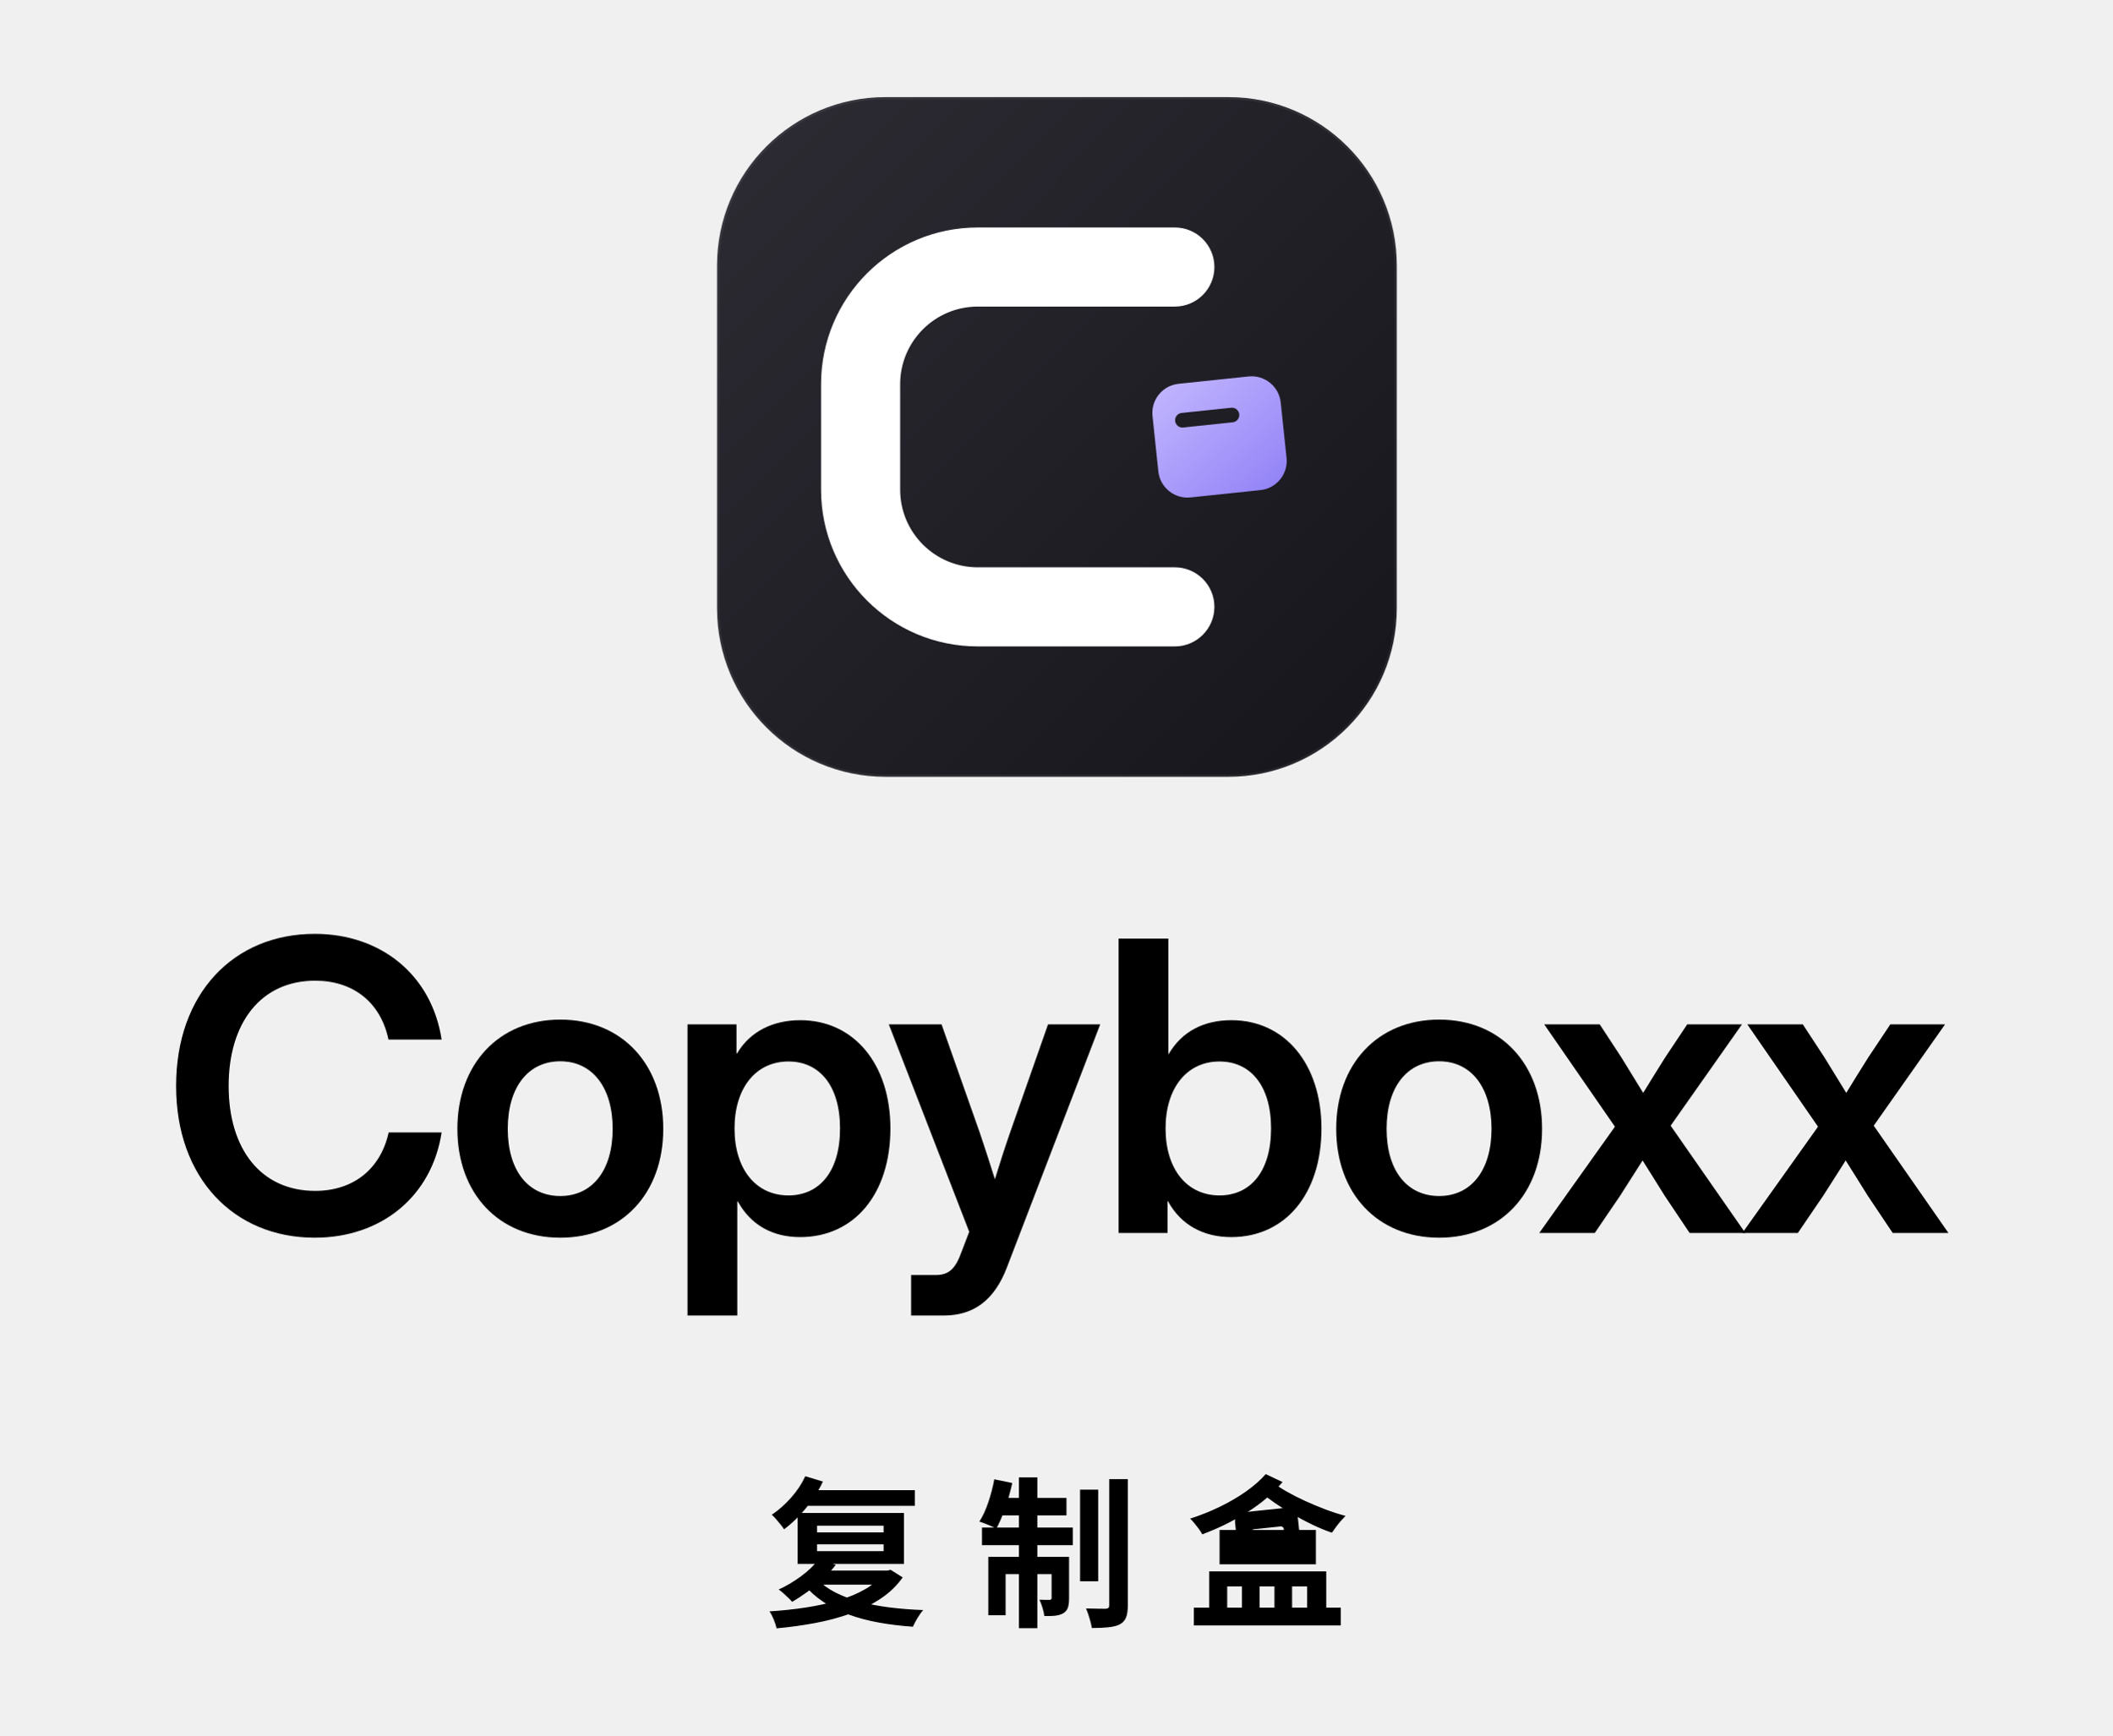
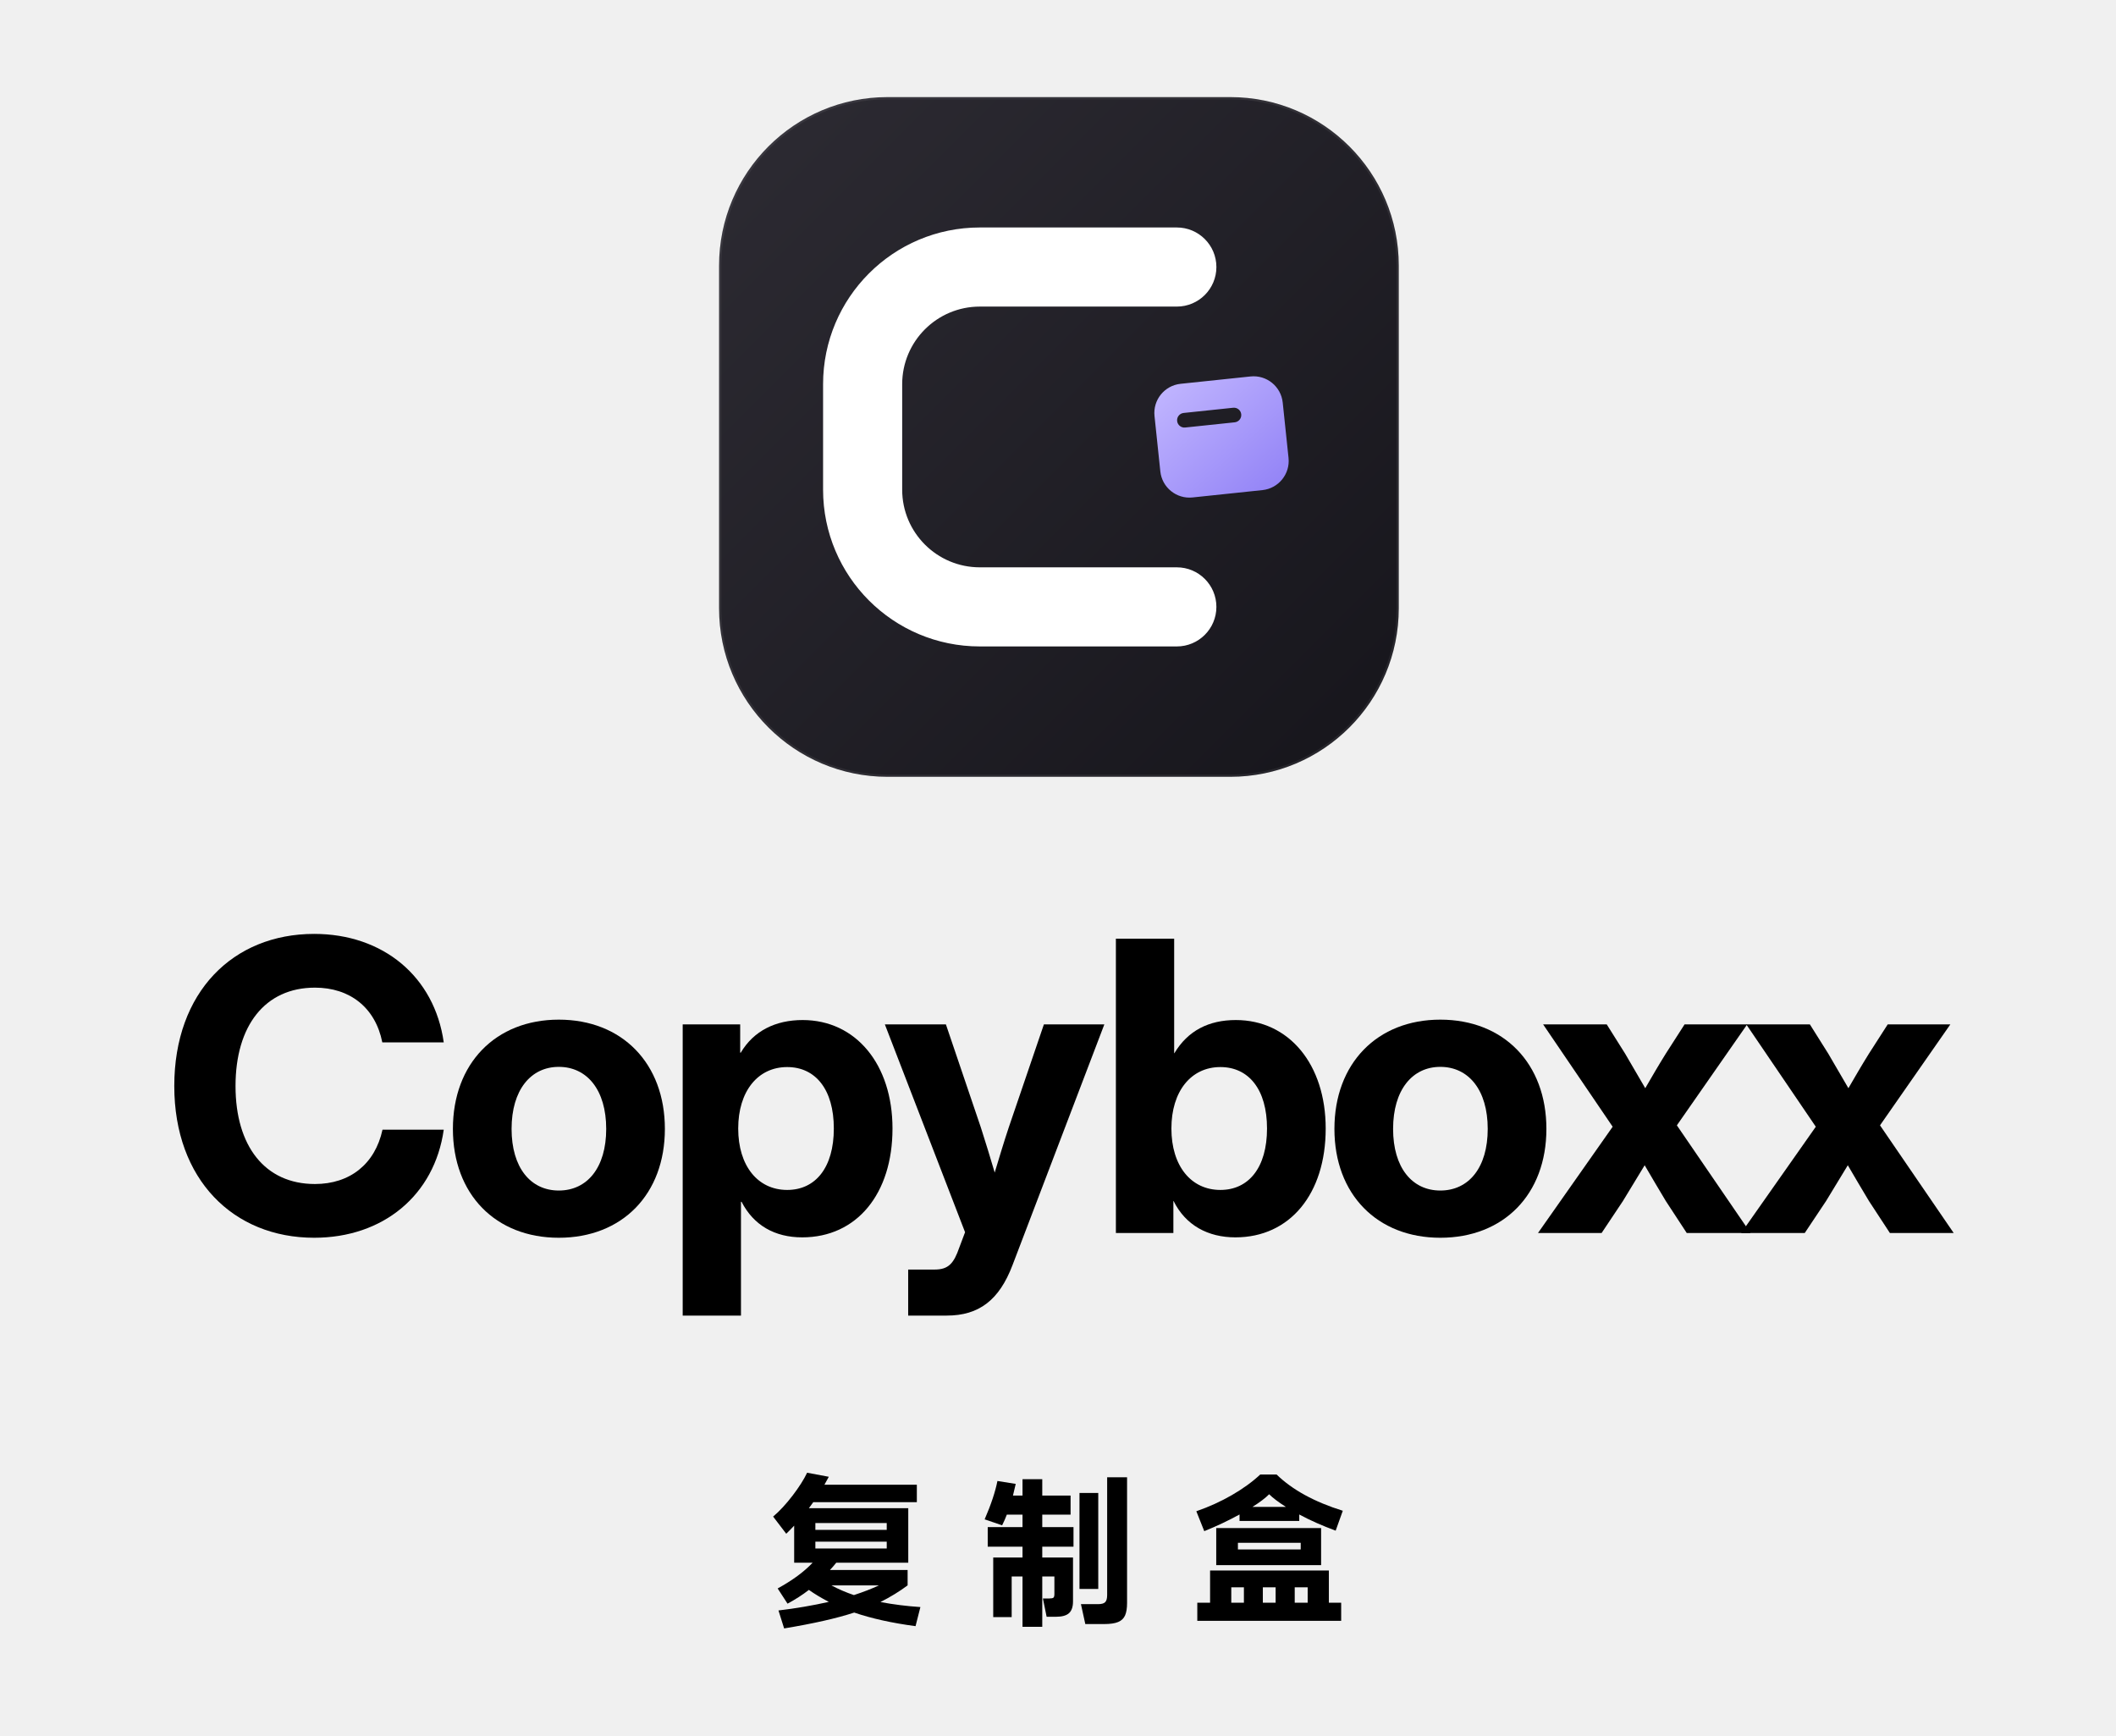
- <svg xmlns="http://www.w3.org/2000/svg" viewBox="0 0 522 429" width="522" height="429">
-   <g transform="translate(177.21 24.00) scale(0.18103) translate(-48 -48)">
+ <svg xmlns="http://www.w3.org/2000/svg" viewBox="0 0 523 429" width="523" height="429">
+   <g transform="translate(177.73 24.00) scale(0.18103) translate(-48 -48)">
    <defs>
      <linearGradient id="sq" x1="0" y1="0" x2="1" y2="1">
        <stop offset="0" stop-color="#2d2b33" />
        <stop offset="1" stop-color="#16151b" />
      </linearGradient>
      <linearGradient id="pu" x1="0" y1="0" x2="1" y2="1">
        <stop offset="0" stop-color="#c4b9ff" />
        <stop offset="1" stop-color="#8f7ff6" />
      </linearGradient>
    </defs>
    <path d="M278.00 48.00L746.00 48.00A230.00 230.00 0 0 1 976.00 278.00L976.00 746.00A230.00 230.00 0 0 1 746.00 976.00L278.00 976.00A230.00 230.00 0 0 1 48.00 746.00L48.00 278.00A230.00 230.00 0 0 1 278.00 48.00Z" fill="url(#sq)" />
    <rect x="49.5" y="49.5" width="925" height="925" rx="228.5" fill="none" stroke="rgba(255,255,255,.07)" stroke-width="3" />
    <path d="M673 226H404A214 214 0 0 0 190 440V584A214 214 0 0 0 404 798H673A54 54 0 0 0 673 690H404A106 106 0 0 1 298 584V440A106 106 0 0 1 404 334H673A54 54 0 0 0 673 226Z" fill="#ffffff" />
    <path d="M678.11 439.44L773.58 429.41A40.00 40.00 0 0 1 817.55 465.01L825.49 540.59A40.00 40.00 0 0 1 789.89 584.56L694.42 594.59A40.00 40.00 0 0 1 650.45 558.99L642.51 483.41A40.00 40.00 0 0 1 678.11 439.44ZM682.29 479.23L749.92 472.12A10.00 10.00 0 0 1 760.91 481.02L760.91 481.02A10.00 10.00 0 0 1 752.01 492.01L684.38 499.12A10.00 10.00 0 0 1 673.39 490.22L673.39 490.22A10.00 10.00 0 0 1 682.29 479.23Z" fill="url(#pu)" fill-rule="evenodd" />
  </g>
-   <path fill="#000000" transform="translate(40.00 304.75)" d="M37.793 1.172C54.199 1.172 66.699 -8.984 69.141 -24.854H56.055C54.004 -15.625 47.168 -10.4 37.891 -10.4C24.512 -10.4 16.504 -20.703 16.504 -36.328C16.504 -52.051 24.561 -62.354 37.891 -62.354C47.217 -62.354 54.053 -57.08 56.006 -47.803H69.141C66.699 -63.721 54.199 -73.926 37.793 -73.926C17.725 -73.926 3.516 -59.18 3.516 -36.328C3.516 -13.623 17.725 1.172 37.793 1.172Z" />
-   <path fill="#000000" transform="translate(109.96 304.75)" d="M28.516 1.172C43.701 1.172 53.955 -9.717 53.955 -25.732C53.955 -41.748 43.701 -52.734 28.516 -52.734C13.33 -52.734 3.076 -41.748 3.076 -25.732C3.076 -9.717 13.33 1.172 28.516 1.172ZM28.516 -9.131C20.557 -9.131 15.527 -15.43 15.527 -25.732C15.527 -36.084 20.605 -42.432 28.516 -42.432C36.377 -42.432 41.455 -36.035 41.455 -25.732C41.455 -15.479 36.426 -9.131 28.516 -9.131Z" />
-   <path fill="#000000" transform="translate(164.44 304.75)" d="M5.469 20.41H17.773V-7.764H17.92C21.143 -1.904 26.562 1.025 33.301 1.025C46.777 1.025 55.615 -9.766 55.615 -25.83C55.615 -41.699 46.631 -52.588 33.35 -52.588C26.66 -52.588 20.947 -49.854 17.725 -44.385H17.578V-51.562H5.469ZM30.42 -9.277C22.363 -9.277 17.09 -15.771 17.09 -25.83C17.09 -35.84 22.363 -42.383 30.42 -42.383C38.037 -42.383 43.164 -36.475 43.164 -25.83C43.164 -15.137 38.037 -9.277 30.42 -9.277Z" />
-   <path fill="#000000" transform="translate(218.78 304.75)" d="M6.396 20.41H14.453C21.924 20.41 27.002 16.553 30.078 8.496L53.125 -51.562H40.234L30.811 -24.707C29.492 -20.898 28.271 -17.09 27.1 -13.281C25.928 -17.09 24.658 -20.898 23.389 -24.707L13.916 -51.562H0.879L20.752 -0.293L18.848 4.688C17.383 8.74 15.82 10.4 12.5 10.4H6.396Z" />
-   <path fill="#000000" transform="translate(270.97 304.75)" d="M33.301 1.025C46.777 1.025 55.615 -9.766 55.615 -25.83C55.615 -41.699 46.631 -52.588 33.35 -52.588C26.66 -52.588 21.191 -49.902 17.871 -44.238H17.773V-72.754H5.469V0.0H17.578V-7.861H17.676C20.898 -1.904 26.562 1.025 33.301 1.025ZM30.42 -9.277C22.363 -9.277 17.09 -15.771 17.09 -25.83C17.09 -35.84 22.363 -42.383 30.42 -42.383C38.037 -42.383 43.164 -36.475 43.164 -25.83C43.164 -15.137 38.037 -9.277 30.42 -9.277Z" />
-   <path fill="#000000" transform="translate(327.16 304.75)" d="M28.516 1.172C43.701 1.172 53.955 -9.717 53.955 -25.732C53.955 -41.748 43.701 -52.734 28.516 -52.734C13.33 -52.734 3.076 -41.748 3.076 -25.732C3.076 -9.717 13.33 1.172 28.516 1.172ZM28.516 -9.131C20.557 -9.131 15.527 -15.43 15.527 -25.732C15.527 -36.084 20.605 -42.432 28.516 -42.432C36.377 -42.432 41.455 -36.035 41.455 -25.732C41.455 -15.479 36.426 -9.131 28.516 -9.131Z" />
-   <path fill="#000000" transform="translate(379.54 304.75)" d="M0.879 0.0H14.6L20.85 -9.18C22.803 -12.207 24.609 -15.088 26.416 -17.92C28.223 -15.088 29.98 -12.207 31.885 -9.18L38.037 0.0H51.807L33.35 -26.514L50.977 -51.562H37.451L31.982 -43.359C30.078 -40.332 28.32 -37.5 26.562 -34.619C24.805 -37.5 23.047 -40.332 21.191 -43.359L15.82 -51.562H2.1L19.58 -26.27Z" />
-   <path fill="#000000" transform="translate(429.73 304.75)" d="M0.879 0.0H14.6L20.85 -9.18C22.803 -12.207 24.609 -15.088 26.416 -17.92C28.223 -15.088 29.98 -12.207 31.885 -9.18L38.037 0.0H51.807L33.35 -26.514L50.977 -51.562H37.451L31.982 -43.359C30.078 -40.332 28.32 -37.5 26.562 -34.619C24.805 -37.5 23.047 -40.332 21.191 -43.359L15.82 -51.562H2.1L19.58 -26.27Z" />
-   <path fill="#000000" transform="translate(189.21 398.88)" d="M12.72 -17.16V-15.48H29.16V-17.16ZM12.72 -21.76V-20.12H29.16V-21.76ZM7.92 -24.92H34.2V-12.32H7.92ZM9.8 -34.0 14.16 -32.68Q13.08 -30.36 11.54 -28.18Q10.0 -26.0 8.22 -24.14Q6.44 -22.28 4.56 -20.88Q4.28 -21.36 3.72 -22.04Q3.16 -22.72 2.58 -23.4Q2.0 -24.08 1.52 -24.48Q4.04 -26.16 6.28 -28.68Q8.52 -31.2 9.8 -34.0ZM10.84 -30.56H36.88V-26.68H8.92ZM13.2 -13.56 17.32 -12.08Q15.96 -10.28 14.16 -8.6Q12.36 -6.92 10.4 -5.48Q8.44 -4.04 6.56 -2.96Q6.2 -3.4 5.6 -3.96Q5.0 -4.52 4.36 -5.1Q3.72 -5.68 3.24 -6.0Q6.12 -7.32 8.82 -9.32Q11.52 -11.32 13.2 -13.56ZM12.44 -10.68H30.48V-7.2H9.12ZM29.2 -10.68H30.16L30.88 -10.88L33.88 -9.0Q31.72 -5.92 28.4 -3.72Q25.08 -1.52 20.94 -0.04Q16.8 1.44 12.16 2.3Q7.52 3.16 2.72 3.6Q2.52 2.68 2.02 1.44Q1.52 0.2 0.96 -0.6Q5.52 -0.88 9.86 -1.54Q14.2 -2.2 18.0 -3.32Q21.8 -4.44 24.68 -6.12Q27.56 -7.8 29.2 -10.08ZM12.8 -8.52Q14.56 -6.64 17.22 -5.28Q19.88 -3.92 23.26 -3.0Q26.64 -2.08 30.6 -1.58Q34.56 -1.08 38.96 -0.92Q38.28 -0.2 37.54 1.04Q36.8 2.28 36.4 3.2Q31.92 2.88 27.94 2.16Q23.96 1.44 20.52 0.18Q17.08 -1.08 14.3 -2.92Q11.52 -4.76 9.44 -7.28Z" />
-   <path fill="#000000" transform="translate(241.21 398.88)" d="M25.72 -30.68H30.2V-8.04H25.72ZM32.92 -33.28H37.52V-2.08Q37.52 -0.16 37.08 0.92Q36.64 2.0 35.56 2.6Q34.44 3.16 32.7 3.34Q30.96 3.52 28.64 3.52Q28.48 2.52 28.06 1.12Q27.64 -0.28 27.2 -1.32Q28.76 -1.28 30.14 -1.26Q31.52 -1.24 32.04 -1.24Q32.52 -1.28 32.72 -1.44Q32.92 -1.6 32.92 -2.12ZM10.6 -33.72H15.16V3.56H10.6ZM18.68 -14.08H23.0V-3.84Q23.0 -2.44 22.72 -1.56Q22.44 -0.68 21.56 -0.12Q20.68 0.36 19.52 0.48Q18.36 0.6 16.88 0.56Q16.8 -0.32 16.44 -1.48Q16.08 -2.64 15.68 -3.48Q16.52 -3.44 17.22 -3.44Q17.92 -3.44 18.2 -3.44Q18.68 -3.44 18.68 -3.92ZM3.04 -14.08H20.36V-9.8H7.32V0.36H3.04ZM1.48 -21.32H23.92V-16.96H1.48ZM5.64 -28.64H22.36V-24.32H4.76ZM4.52 -33.24 8.96 -32.32Q8.28 -29.2 7.22 -26.16Q6.16 -23.12 5.0 -21.0Q4.56 -21.32 3.78 -21.66Q3.0 -22.0 2.22 -22.3Q1.44 -22.6 0.84 -22.8Q2.08 -24.72 3.04 -27.56Q4.0 -30.4 4.52 -33.24Z" />
-   <path fill="#000000" transform="translate(293.21 398.88)" d="M8.2 -20.72H32.0V-12.24H8.2ZM1.84 -1.52H38.16V2.88H1.84ZM5.64 -10.48H34.56V0.44H29.84V-6.76H26.12V0.44H21.76V-6.76H18.08V0.44H13.72V-6.76H10.08V0.44H5.64ZM19.6 -34.52 23.76 -32.56Q20.24 -28.36 15.04 -25.1Q9.84 -21.84 3.92 -19.64Q3.64 -20.2 3.1 -20.94Q2.56 -21.68 1.98 -22.38Q1.4 -23.08 0.92 -23.52Q4.68 -24.72 8.24 -26.44Q11.8 -28.16 14.74 -30.24Q17.68 -32.32 19.6 -34.52ZM21.4 -32.44Q22.76 -31.36 24.8 -30.2Q26.84 -29.04 29.28 -27.92Q31.72 -26.8 34.3 -25.82Q36.88 -24.84 39.32 -24.2Q38.8 -23.68 38.16 -22.94Q37.52 -22.2 36.94 -21.42Q36.36 -20.64 35.96 -20.04Q33.6 -20.84 31.1 -22.04Q28.6 -23.24 26.24 -24.62Q23.88 -26.0 21.9 -27.36Q19.92 -28.72 18.56 -29.92Z" />
-   <path transform="rotate(-6 313.27 378.36)" d="M307.76 373.19H318.78A2.27 2.27 0 0 1 321.05 375.47V381.24A2.27 2.27 0 0 1 318.78 383.51H307.76A2.27 2.27 0 0 1 305.49 381.24V375.47A2.27 2.27 0 0 1 307.76 373.19ZM309.94 377.63H316.59A0.72 0.72 0 0 1 317.31 378.36V378.36A0.72 0.72 0 0 1 316.59 379.08H309.94A0.72 0.72 0 0 1 309.22 378.36V378.36A0.72 0.72 0 0 1 309.94 377.63Z" fill="#000000" fill-rule="evenodd" />
+   <path fill="#000000" transform="translate(40.00 304.75)" d="M37.646 1.172C54.688 1.172 67.383 -9.326 69.678 -25.537H54.541C52.686 -16.992 46.436 -12.109 37.842 -12.109C25.439 -12.109 18.213 -21.533 18.213 -36.328C18.213 -51.221 25.488 -60.645 37.842 -60.645C46.484 -60.645 52.783 -55.713 54.492 -47.119H69.678C67.383 -63.379 54.688 -73.926 37.646 -73.926C17.627 -73.926 3.076 -59.57 3.076 -36.328C3.076 -13.232 17.676 1.172 37.646 1.172Z" />
+   <path fill="#000000" transform="translate(109.11 304.75)" d="M29.004 1.172C44.678 1.172 55.225 -9.57 55.225 -25.732C55.225 -41.895 44.678 -52.734 29.004 -52.734C13.379 -52.734 2.832 -41.895 2.832 -25.732C2.832 -9.57 13.379 1.172 29.004 1.172ZM29.004 -10.498C22.021 -10.498 17.334 -16.162 17.334 -25.732C17.334 -35.352 22.07 -41.064 29.004 -41.064C35.986 -41.064 40.723 -35.352 40.723 -25.732C40.723 -16.162 36.035 -10.498 29.004 -10.498Z" />
+   <path fill="#000000" transform="translate(163.66 304.75)" d="M5.078 20.41H19.482V-7.715H19.629C22.607 -1.904 27.832 1.074 34.619 1.074C48.096 1.074 56.934 -9.668 56.934 -25.83C56.934 -41.65 47.9 -52.637 34.717 -52.637C28.027 -52.637 22.607 -49.951 19.434 -44.58H19.287V-51.562H5.078ZM30.908 -10.645C23.633 -10.645 18.799 -16.602 18.799 -25.83C18.799 -35.01 23.633 -41.016 30.908 -41.016C37.891 -41.016 42.432 -35.498 42.432 -25.83C42.432 -16.162 37.891 -10.645 30.908 -10.645Z" />
+   <path fill="#000000" transform="translate(218.12 304.75)" d="M6.348 20.41H15.869C23.877 20.41 28.857 16.553 32.129 7.959L54.834 -51.562H39.893L31.201 -26.074C29.98 -22.412 28.857 -18.652 27.734 -14.941C26.66 -18.652 25.488 -22.363 24.316 -26.074L15.674 -51.562H0.586L20.41 -0.195L18.994 3.564C17.627 7.52 16.309 9.033 12.891 9.033H6.348Z" />
+   <path fill="#000000" transform="translate(270.73 304.75)" d="M34.619 1.074C48.096 1.074 56.934 -9.668 56.934 -25.83C56.934 -41.65 47.9 -52.637 34.717 -52.637C28.027 -52.637 22.852 -50.0 19.531 -44.434H19.482V-72.754H5.078V0.0H19.287V-7.91H19.336C22.314 -1.904 27.832 1.074 34.619 1.074ZM30.908 -10.645C23.633 -10.645 18.799 -16.602 18.799 -25.83C18.799 -35.01 23.633 -41.016 30.908 -41.016C37.891 -41.016 42.432 -35.498 42.432 -25.83C42.432 -16.162 37.891 -10.645 30.908 -10.645Z" />
+   <path fill="#000000" transform="translate(326.99 304.75)" d="M29.004 1.172C44.678 1.172 55.225 -9.57 55.225 -25.732C55.225 -41.895 44.678 -52.734 29.004 -52.734C13.379 -52.734 2.832 -41.895 2.832 -25.732C2.832 -9.57 13.379 1.172 29.004 1.172ZM29.004 -10.498C22.021 -10.498 17.334 -16.162 17.334 -25.732C17.334 -35.352 22.07 -41.064 29.004 -41.064C35.986 -41.064 40.723 -35.352 40.723 -25.732C40.723 -16.162 36.035 -10.498 29.004 -10.498Z" />
+   <path fill="#000000" transform="translate(379.55 304.75)" d="M0.586 0.0H16.309L21.582 -7.91C23.486 -11.035 25.195 -13.867 26.953 -16.748C28.613 -13.867 30.322 -11.035 32.178 -7.91L37.354 0.0H53.125L34.912 -26.611L52.295 -51.562H36.816L32.178 -44.336C30.322 -41.357 28.711 -38.574 27.1 -35.791C25.488 -38.574 23.877 -41.357 22.119 -44.336L17.578 -51.562H1.855L19.043 -26.27Z" />
+   <path fill="#000000" transform="translate(429.76 304.75)" d="M0.586 0.0H16.309L21.582 -7.91C23.486 -11.035 25.195 -13.867 26.953 -16.748C28.613 -13.867 30.322 -11.035 32.178 -7.91L37.354 0.0H53.125L34.912 -26.611L52.295 -51.562H36.816L32.178 -44.336C30.322 -41.357 28.711 -38.574 27.1 -35.791C25.488 -38.574 23.877 -41.357 22.119 -44.336L17.578 -51.562H1.855L19.043 -26.27Z" />
+   <path fill="#000000" transform="translate(189.73 398.88)" d="M36.56 3.04Q27.84 1.88 21.4 -0.32Q14.96 1.8 4.08 3.6L2.68 -0.84Q9.08 -1.6 15.12 -2.96Q12.28 -4.44 10.2 -5.92Q7.76 -4.04 4.92 -2.52L2.48 -6.28Q7.96 -9.28 11.12 -12.64H6.56V-21.8Q5.28 -20.44 4.6 -19.8L1.36 -24.04Q3.76 -26.08 6.16 -29.22Q8.56 -32.36 9.76 -34.88L15.12 -33.88L14.04 -31.92H36.88V-27.6H11.28L10.2 -26.12H34.76V-12.64H16.96Q16.2 -11.68 15.4 -10.84H34.6V-7.04Q31.6 -4.8 27.88 -2.92Q32.8 -2.0 37.76 -1.68ZM29.44 -20.76V-22.44H11.8V-20.76ZM11.8 -17.84V-16.16H29.44V-17.84ZM15.76 -7.04Q18.36 -5.64 21.32 -4.64Q24.88 -5.8 27.52 -7.04Z" />
+   <path fill="#000000" transform="translate(241.73 398.88)" d="M31.92 -33.76H36.84V-2.68Q36.84 -0.72 36.34 0.4Q35.84 1.52 34.62 2.02Q33.4 2.52 31.2 2.52H26.52L25.44 -2.4H29.68Q30.96 -2.4 31.44 -2.9Q31.92 -3.4 31.92 -4.64ZM15.88 -24.52V-21.44H23.6V-16.6H15.88V-13.92H23.48V-3.08Q23.48 -1.08 22.5 -0.18Q21.52 0.72 19.28 0.72H16.96L16.04 -3.8H17.6Q18.4 -3.8 18.64 -4.0Q18.88 -4.2 18.88 -4.92V-9.24H15.88V3.2H11.0V-9.24H8.32V0.8H3.76V-13.92H11.0V-16.6H2.4V-21.44H11.0V-24.52H7.12Q6.64 -23.24 5.96 -21.88L1.64 -23.36Q4.0 -28.8 4.8 -32.84L9.32 -32.12L8.64 -29.24H11.0V-33.28H15.88V-29.24H22.88V-24.52ZM25.08 -29.88H29.72V-6.16H25.08Z" />
+   <path fill="#000000" transform="translate(293.73 398.88)" d="M12.64 -24.56Q8.48 -22.28 3.92 -20.44L1.96 -25.36Q6.68 -27.0 10.76 -29.36Q14.84 -31.72 17.76 -34.44H21.8Q27.64 -28.76 38.16 -25.48L36.4 -20.56Q31.32 -22.44 27.4 -24.56V-22.96H12.64ZM15.84 -26.44H24.08Q21.28 -28.24 19.96 -29.56Q18.52 -28.12 15.84 -26.44ZM32.8 -12.04H6.88V-21.2H32.8ZM27.76 -17.56H12.24V-15.92H27.76ZM5.36 -10.72H34.72V-2.76H37.76V1.72H2.2V-2.76H5.36ZM13.72 -6.56H10.6V-2.76H13.72ZM18.4 -2.76H21.56V-6.56H18.4ZM26.28 -2.76H29.48V-6.56H26.28Z" />
</svg>
